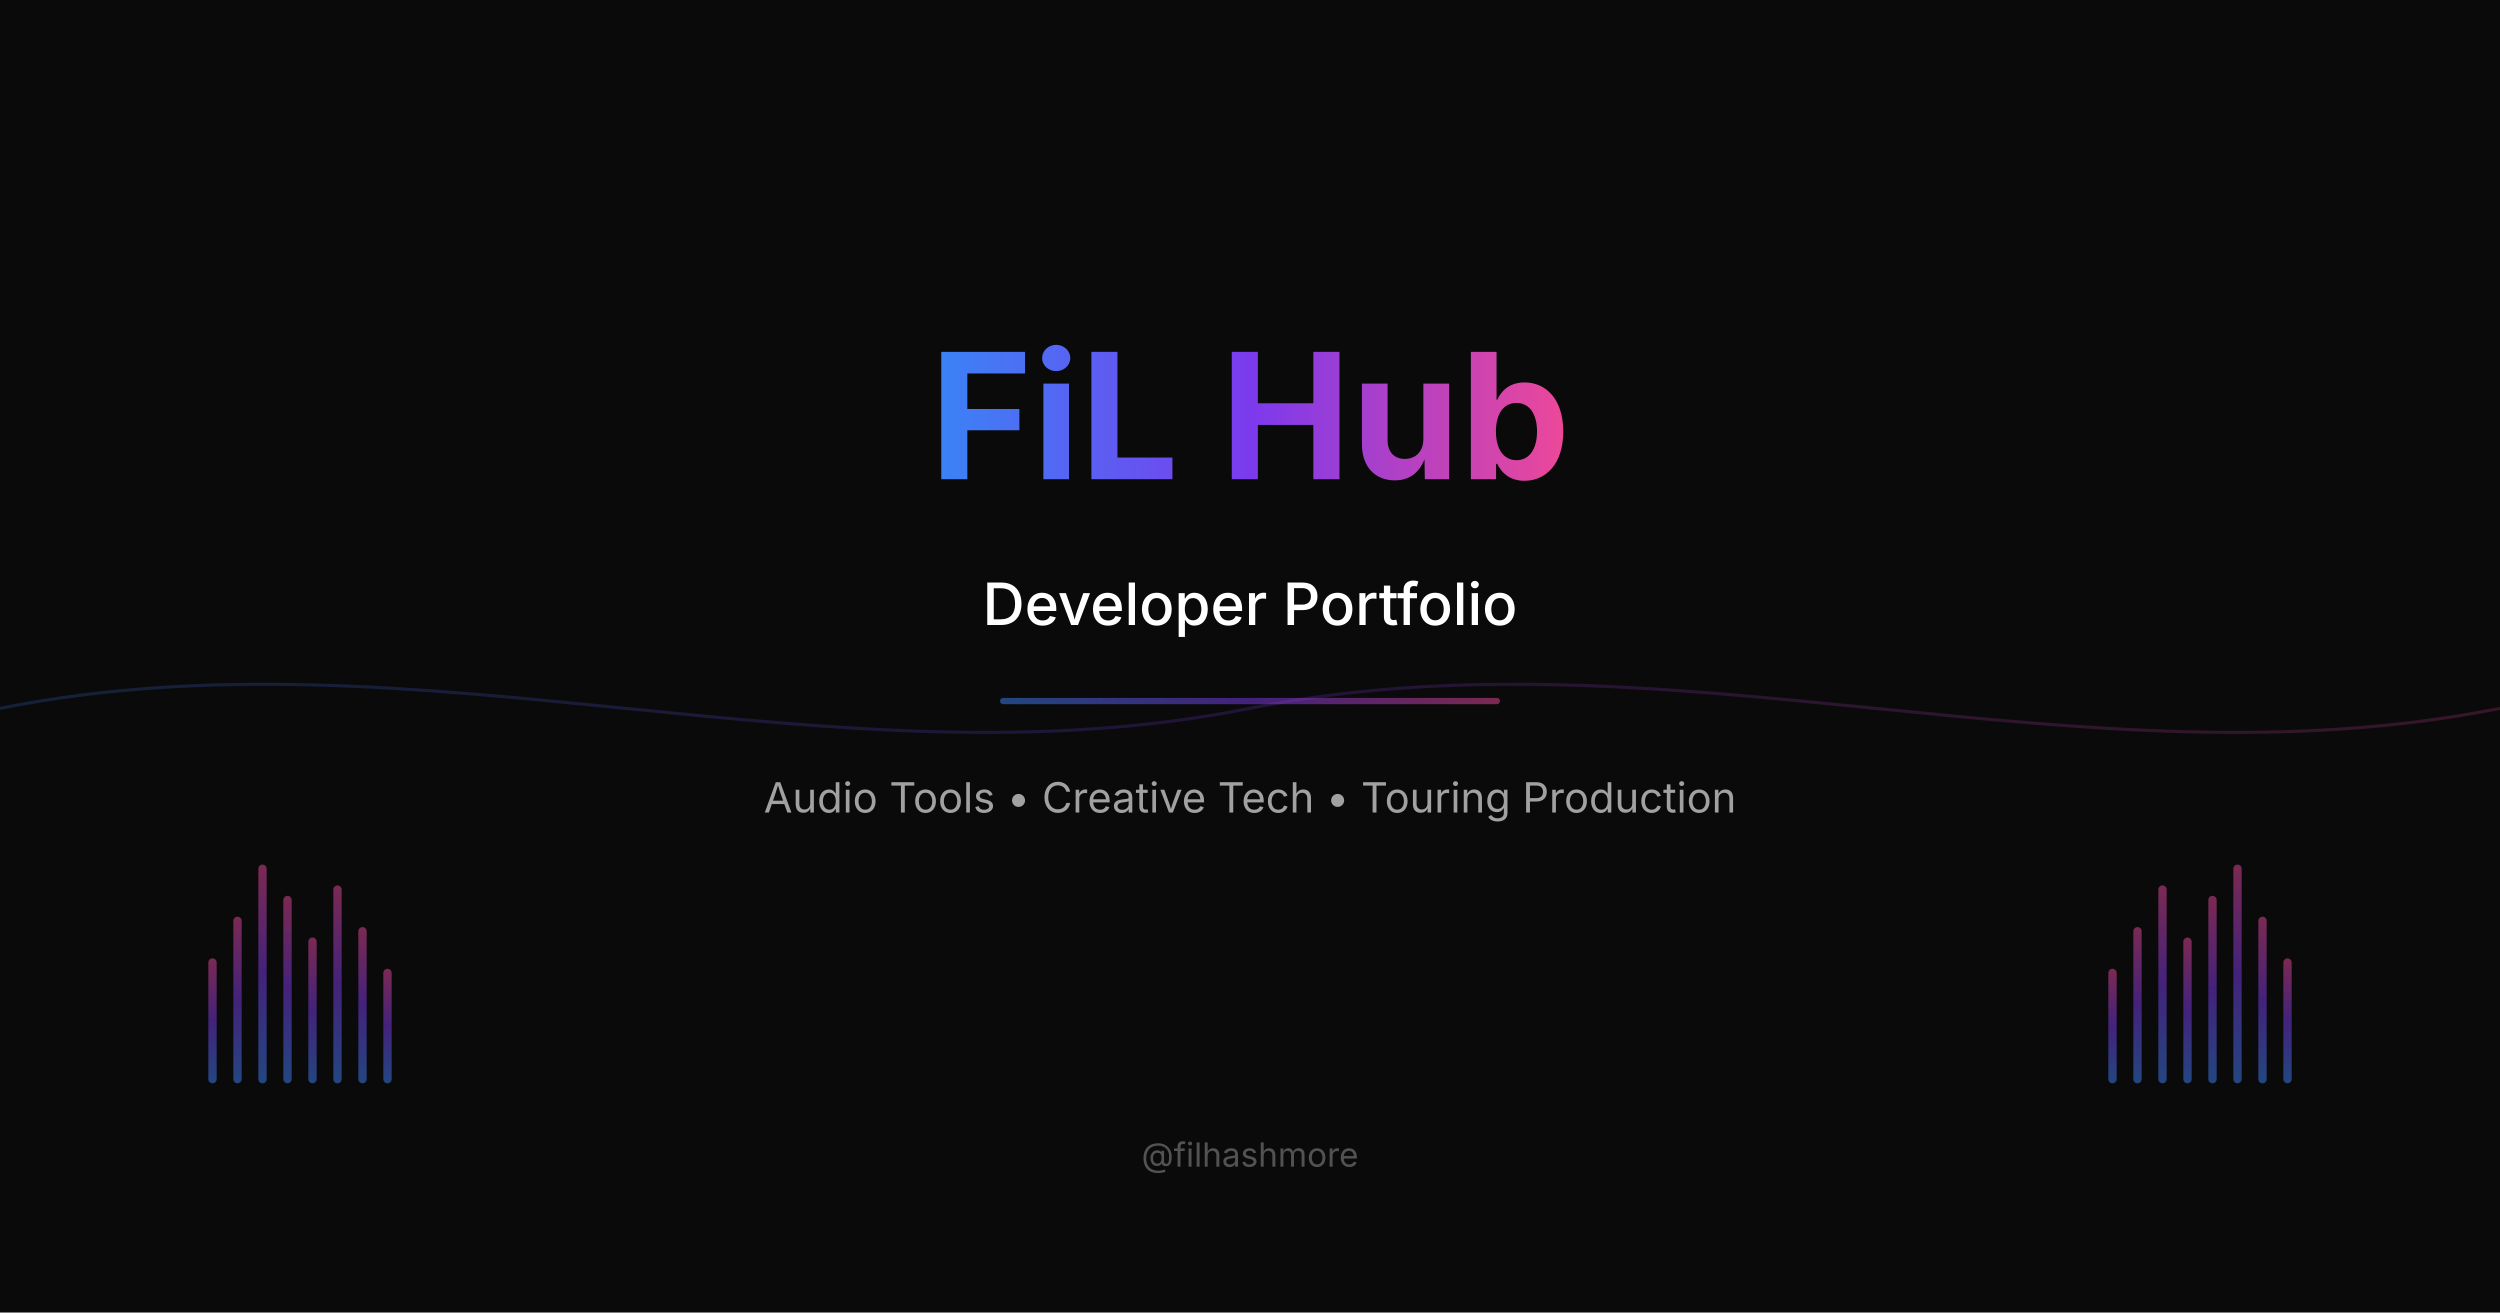
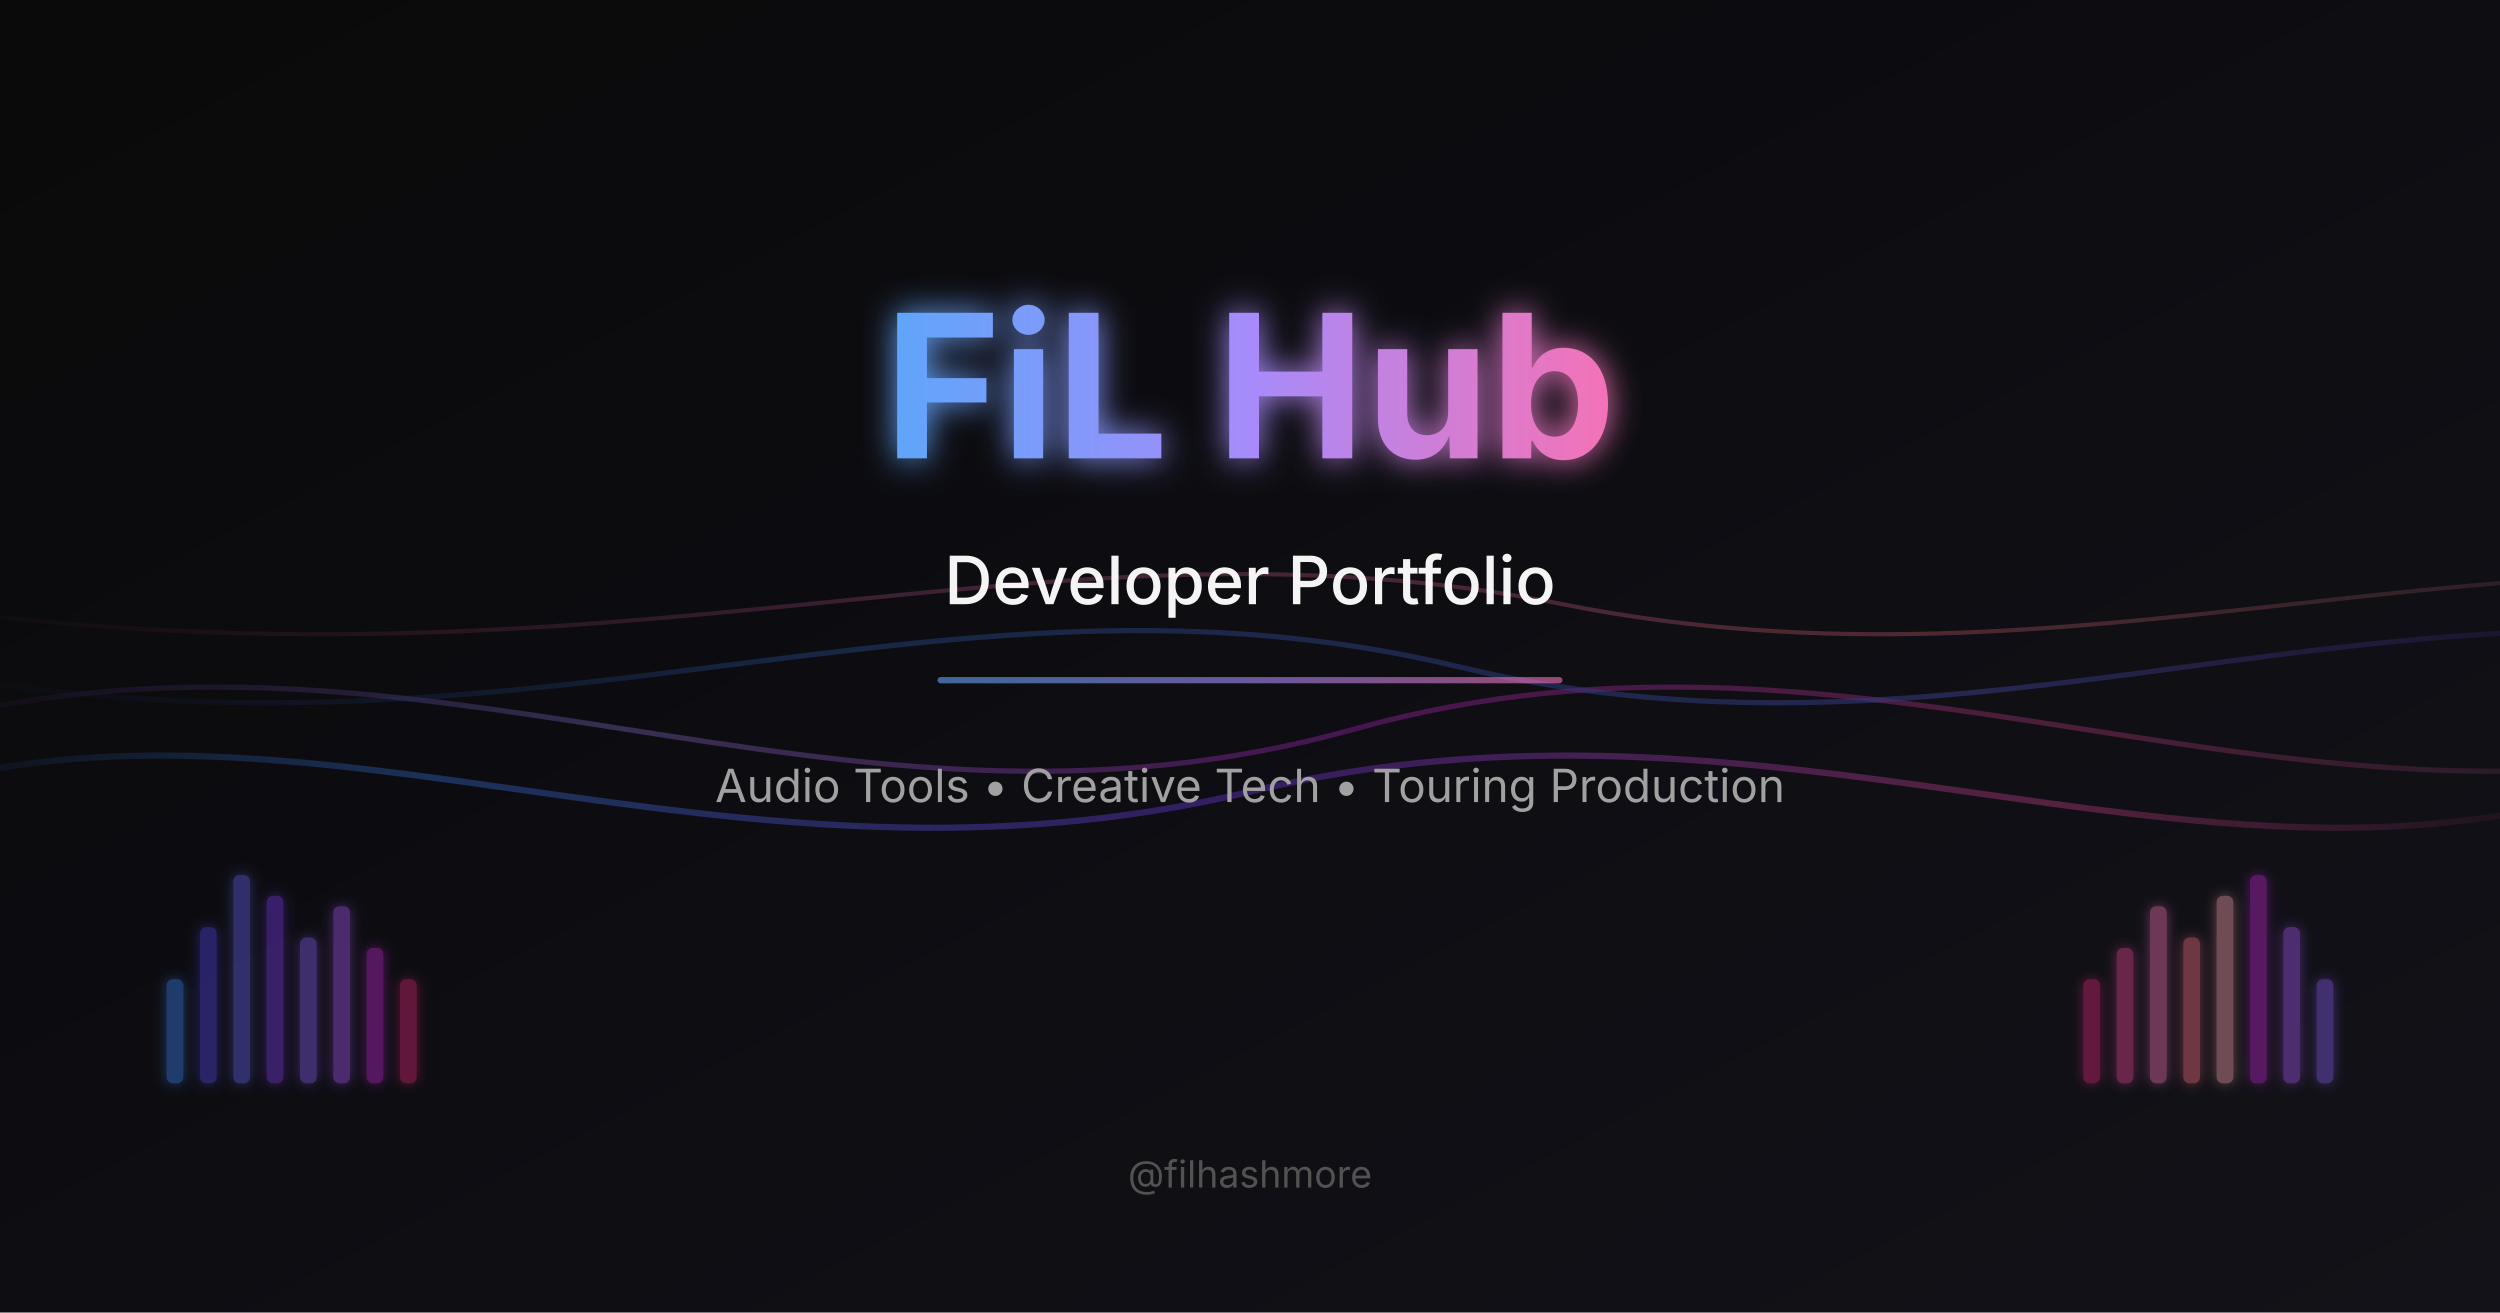
<svg xmlns="http://www.w3.org/2000/svg" viewBox="0 0 1200 630" width="1200" height="630">
  <defs>
+     <linearGradient id="bgGrad" x1="0%" y1="0%" x2="100%" y2="100%">
+       <stop offset="0%" style="stop-color:#0a0a0a" />
+       <stop offset="50%" style="stop-color:#0d0d12" />
+       <stop offset="100%" style="stop-color:#121218" />
+     </linearGradient>
    <linearGradient id="textGrad" x1="0%" y1="0%" x2="100%" y2="0%">
-       <stop offset="0%" style="stop-color:#3b82f6" />
-       <stop offset="50%" style="stop-color:#7c3aed" />
-       <stop offset="100%" style="stop-color:#ec4899" />
+       <stop offset="0%" style="stop-color:#60a5fa" />
+       <stop offset="50%" style="stop-color:#a78bfa" />
+       <stop offset="100%" style="stop-color:#f472b6" />
+     </linearGradient>
+     <linearGradient id="waveGrad1" x1="0%" y1="0%" x2="100%" y2="0%">
+       <stop offset="0%" style="stop-color:#3b82f6;stop-opacity:0" />
+       <stop offset="20%" style="stop-color:#3b82f6;stop-opacity:0.7" />
+       <stop offset="50%" style="stop-color:#7c3aed;stop-opacity:0.8" />
+       <stop offset="80%" style="stop-color:#ec4899;stop-opacity:0.7" />
+       <stop offset="100%" style="stop-color:#ec4899;stop-opacity:0" />
+     </linearGradient>
+     <linearGradient id="waveGrad2" x1="0%" y1="0%" x2="100%" y2="0%">
+       <stop offset="0%" style="stop-color:#7c3aed;stop-opacity:0" />
+       <stop offset="25%" style="stop-color:#a78bfa;stop-opacity:0.6" />
+       <stop offset="50%" style="stop-color:#c026d3;stop-opacity:0.7" />
+       <stop offset="75%" style="stop-color:#ec4899;stop-opacity:0.6" />
+       <stop offset="100%" style="stop-color:#f472b6;stop-opacity:0" />
+     </linearGradient>
+     <linearGradient id="waveGrad3" x1="0%" y1="0%" x2="100%" y2="0%">
+       <stop offset="0%" style="stop-color:#1e3a8a;stop-opacity:0" />
+       <stop offset="30%" style="stop-color:#3b82f6;stop-opacity:0.5" />
+       <stop offset="70%" style="stop-color:#6366f1;stop-opacity:0.6" />
+       <stop offset="100%" style="stop-color:#7c3aed;stop-opacity:0" />
+     </linearGradient>
+     <linearGradient id="waveGrad4" x1="0%" y1="0%" x2="100%" y2="0%">
+       <stop offset="0%" style="stop-color:#ec4899;stop-opacity:0" />
+       <stop offset="35%" style="stop-color:#f472b6;stop-opacity:0.5" />
+       <stop offset="65%" style="stop-color:#fb7185;stop-opacity:0.6" />
+       <stop offset="100%" style="stop-color:#fda4af;stop-opacity:0" />
    </linearGradient>
    <linearGradient id="barGrad" x1="0%" y1="100%" x2="0%" y2="0%">
      <stop offset="0%" style="stop-color:#3b82f6" />
      <stop offset="50%" style="stop-color:#7c3aed" />
      <stop offset="100%" style="stop-color:#ec4899" />
    </linearGradient>
+     <filter id="glow" x="-50%" y="-50%" width="200%" height="200%">
+       <feGaussianBlur stdDeviation="8" result="coloredBlur" />
+       <feMerge>
+         <feMergeNode in="coloredBlur" />
+         <feMergeNode in="SourceGraphic" />
+       </feMerge>
+     </filter>
+     <filter id="softGlow" x="-50%" y="-50%" width="200%" height="200%">
+       <feGaussianBlur stdDeviation="3" result="coloredBlur" />
+       <feMerge>
+         <feMergeNode in="coloredBlur" />
+         <feMergeNode in="SourceGraphic" />
+       </feMerge>
+     </filter>
  </defs>
-   <rect width="1200" height="630" fill="#0a0a0a" />
-   <g opacity="0.5">
-     <rect x="100" y="460" width="4" height="60" rx="2" fill="url(#barGrad)" />
-     <rect x="112" y="440" width="4" height="80" rx="2" fill="url(#barGrad)" />
-     <rect x="124" y="415" width="4" height="105" rx="2" fill="url(#barGrad)" />
-     <rect x="136" y="430" width="4" height="90" rx="2" fill="url(#barGrad)" />
-     <rect x="148" y="450" width="4" height="70" rx="2" fill="url(#barGrad)" />
-     <rect x="160" y="425" width="4" height="95" rx="2" fill="url(#barGrad)" />
-     <rect x="172" y="445" width="4" height="75" rx="2" fill="url(#barGrad)" />
-     <rect x="184" y="465" width="4" height="55" rx="2" fill="url(#barGrad)" />
+   <rect width="1200" height="630" fill="url(#bgGrad)" />
+   <g opacity="0.45">
+     <path d="M-50,380 C150,320 350,440 600,380 C850,320 1050,440 1250,380" fill="none" stroke="url(#waveGrad1)" stroke-width="3" stroke-linecap="round" />
+     <path d="M-50,350 C200,280 400,420 650,350 C900,280 1100,420 1350,350" fill="none" stroke="url(#waveGrad2)" stroke-width="2.5" stroke-linecap="round" />
+     <path d="M-50,320 C250,380 450,260 700,320 C950,380 1150,260 1400,320" fill="none" stroke="url(#waveGrad3)" stroke-width="2.5" stroke-linecap="round" />
+     <path d="M-50,290 C300,340 500,240 750,290 C1000,340 1200,240 1450,290" fill="none" stroke="url(#waveGrad4)" stroke-width="2" stroke-linecap="round" />
  </g>
-   <g opacity="0.5">
-     <rect x="1012" y="465" width="4" height="55" rx="2" fill="url(#barGrad)" />
-     <rect x="1024" y="445" width="4" height="75" rx="2" fill="url(#barGrad)" />
-     <rect x="1036" y="425" width="4" height="95" rx="2" fill="url(#barGrad)" />
-     <rect x="1048" y="450" width="4" height="70" rx="2" fill="url(#barGrad)" />
-     <rect x="1060" y="430" width="4" height="90" rx="2" fill="url(#barGrad)" />
-     <rect x="1072" y="415" width="4" height="105" rx="2" fill="url(#barGrad)" />
-     <rect x="1084" y="440" width="4" height="80" rx="2" fill="url(#barGrad)" />
-     <rect x="1096" y="460" width="4" height="60" rx="2" fill="url(#barGrad)" />
+   <g opacity="0.4" filter="url(#softGlow)">
+     <rect x="80" y="470" width="8" height="50" rx="3" fill="#3b82f6" />
+     <rect x="96" y="445" width="8" height="75" rx="3" fill="#4f46e5" />
+     <rect x="112" y="420" width="8" height="100" rx="3" fill="#6366f1" />
+     <rect x="128" y="430" width="8" height="90" rx="3" fill="#7c3aed" />
+     <rect x="144" y="450" width="8" height="70" rx="3" fill="#8b5cf6" />
+     <rect x="160" y="435" width="8" height="85" rx="3" fill="#a855f7" />
+     <rect x="176" y="455" width="8" height="65" rx="3" fill="#c026d3" />
+     <rect x="192" y="470" width="8" height="50" rx="3" fill="#db2777" />
  </g>
-   <path d="M0,340 C200,300 400,380 600,340 C800,300 1000,380 1200,340" fill="none" stroke="url(#textGrad)" stroke-width="1.5" opacity="0.2" />
-   <text x="600" y="230" font-family="system-ui, -apple-system, sans-serif" font-size="84" font-weight="700" fill="url(#textGrad)" text-anchor="middle">FiL Hub</text>
-   <text x="600" y="300" font-family="system-ui, -apple-system, sans-serif" font-size="28" fill="#ffffff" text-anchor="middle" font-weight="500">Developer Portfolio</text>
-   <rect x="480" y="335" width="240" height="3" rx="1.5" fill="url(#textGrad)" opacity="0.5" />
-   <text x="600" y="390" font-family="system-ui, -apple-system, sans-serif" font-size="20" fill="#a1a1a1" text-anchor="middle">Audio Tools  •  Creative Tech  •  Touring Production</text>
-   <text x="600" y="560" font-family="system-ui, -apple-system, sans-serif" font-size="16" fill="#525252" text-anchor="middle">@filhashmore</text>
+   <g opacity="0.4" filter="url(#softGlow)">
+     <rect x="1000" y="470" width="8" height="50" rx="3" fill="#db2777" />
+     <rect x="1016" y="455" width="8" height="65" rx="3" fill="#ec4899" />
+     <rect x="1032" y="435" width="8" height="85" rx="3" fill="#f472b6" />
+     <rect x="1048" y="450" width="8" height="70" rx="3" fill="#fb7185" />
+     <rect x="1064" y="430" width="8" height="90" rx="3" fill="#fda4af" />
+     <rect x="1080" y="420" width="8" height="100" rx="3" fill="#c026d3" />
+     <rect x="1096" y="445" width="8" height="75" rx="3" fill="#a855f7" />
+     <rect x="1112" y="470" width="8" height="50" rx="3" fill="#8b5cf6" />
+   </g>
+   <text x="600" y="220" font-family="system-ui, -apple-system, BlinkMacSystemFont, sans-serif" font-size="96" font-weight="700" fill="url(#textGrad)" text-anchor="middle" filter="url(#glow)">FiL Hub</text>
+   <text x="600" y="290" font-family="system-ui, -apple-system, BlinkMacSystemFont, sans-serif" font-size="32" fill="#ffffff" text-anchor="middle" font-weight="500" opacity="0.95">Developer Portfolio</text>
+   <rect x="450" y="325" width="300" height="3" rx="1.5" fill="url(#textGrad)" opacity="0.6" />
+   <text x="600" y="385" font-family="system-ui, -apple-system, BlinkMacSystemFont, sans-serif" font-size="22" fill="#a1a1a1" text-anchor="middle">Audio Tools  •  Creative Tech  •  Touring Production</text>
+   <text x="600" y="570" font-family="system-ui, -apple-system, BlinkMacSystemFont, sans-serif" font-size="18" fill="#525252" text-anchor="middle">@filhashmore</text>
</svg>
